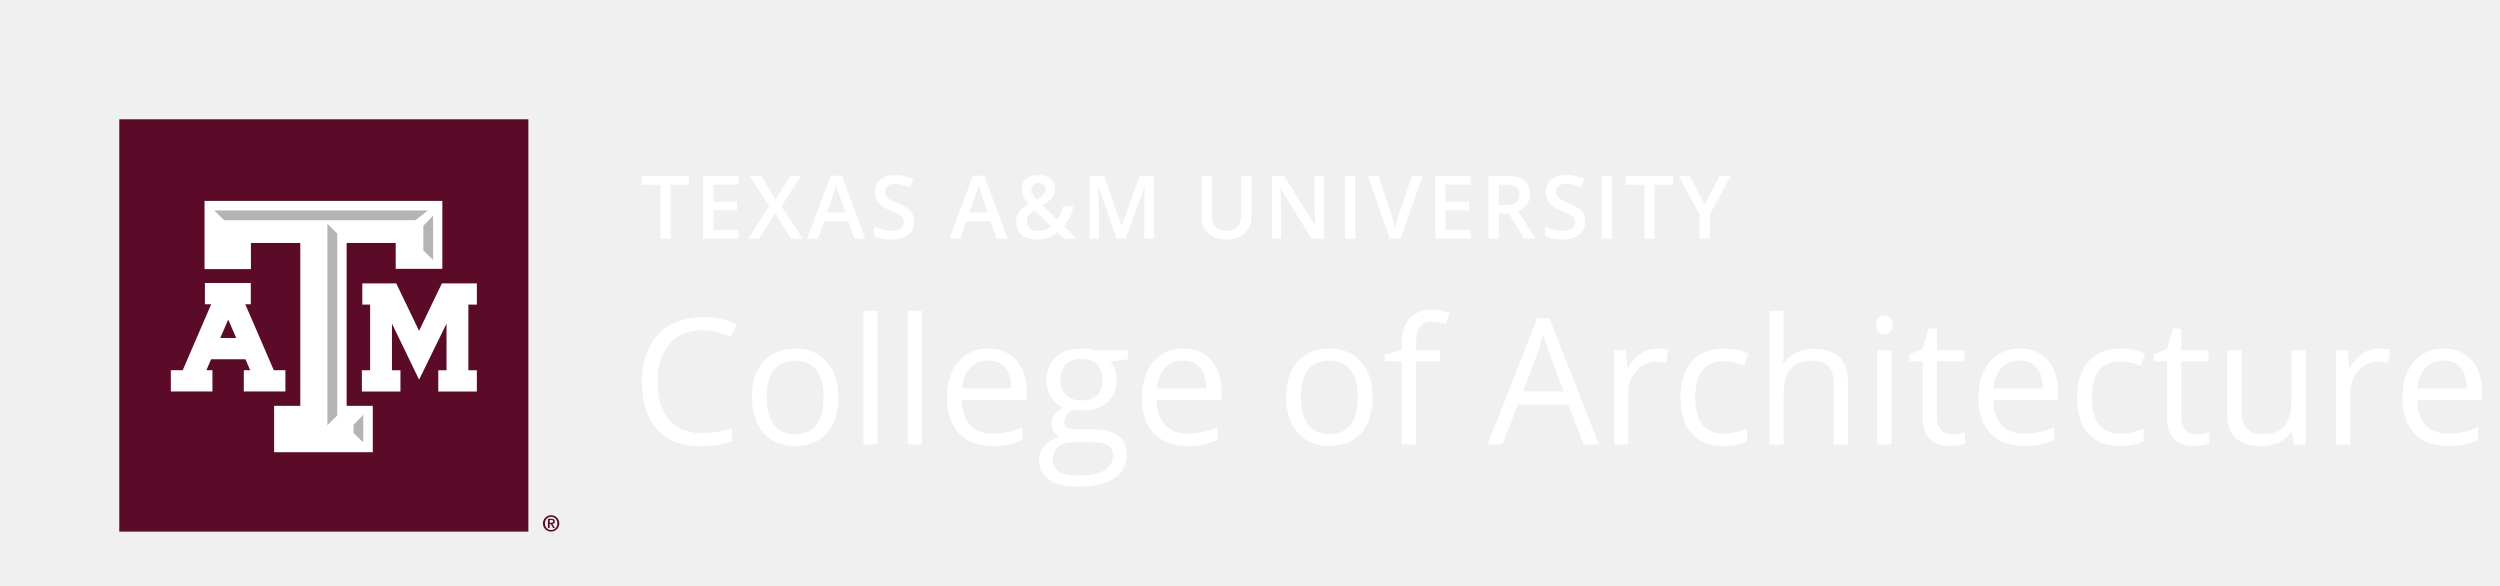
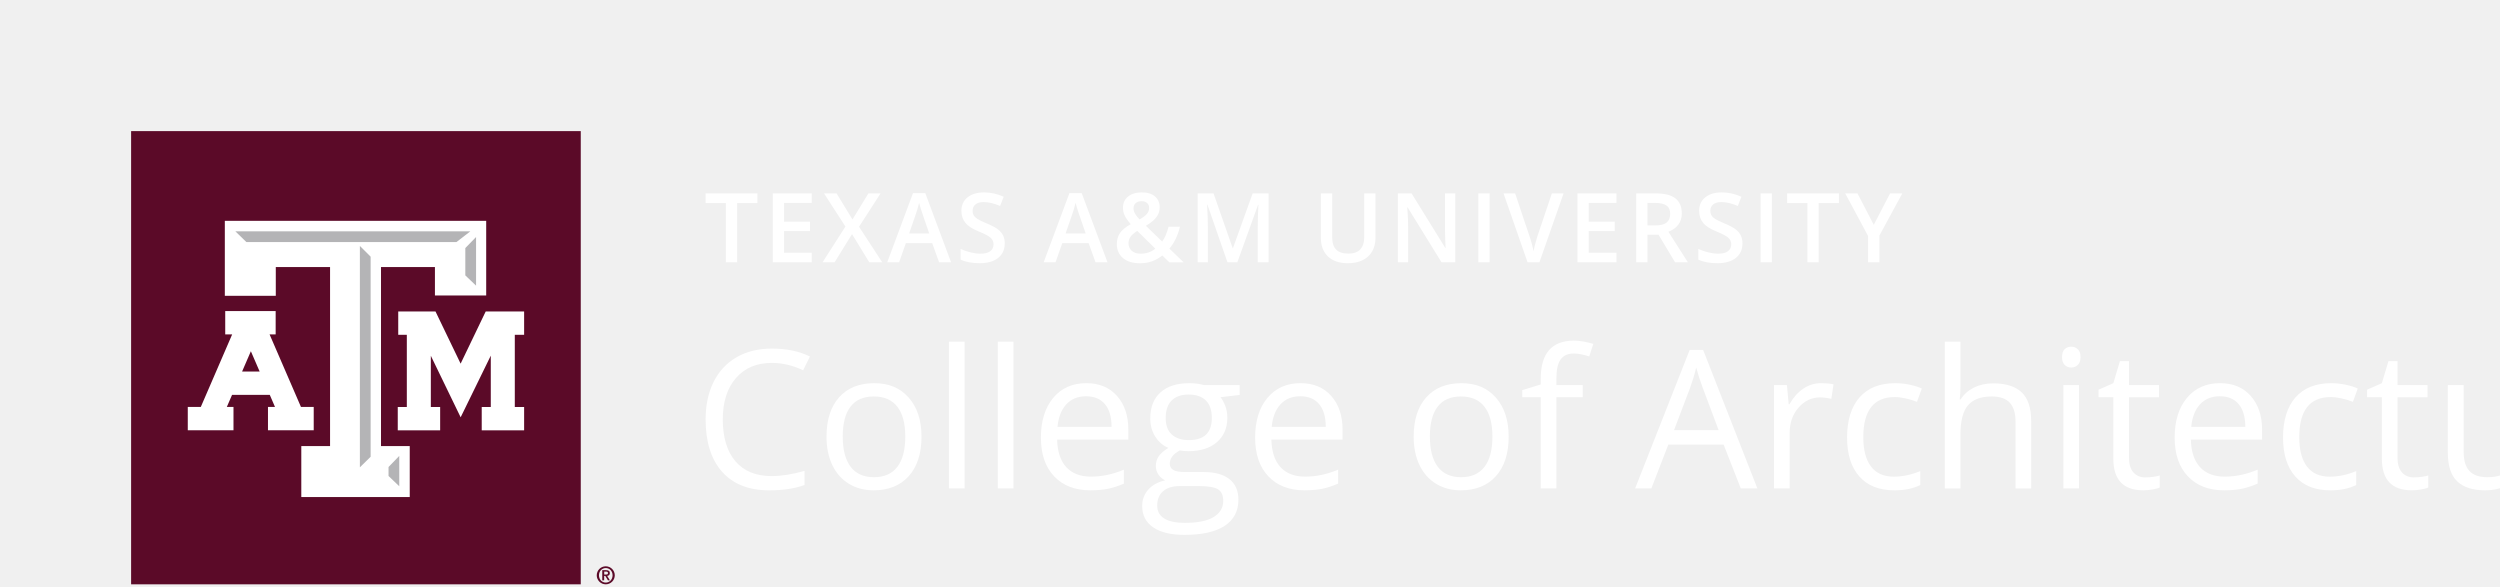
- <svg xmlns="http://www.w3.org/2000/svg" version="1.1" viewBox="0 0 1280 300" preserveAspectRatio="xMidYMid meet">
+ <svg xmlns="http://www.w3.org/2000/svg" version="1.1" viewBox="0 0 1493 350" preserveAspectRatio="xMidYMid meet">
  <defs>
    <style>
      .cls-1{fill:none;}
      .cls-2{fill:#5b0a28;}   /* 深栗色 */
      .cls-3{fill:#ffffff;}   /* 白 */
      .cls-4{fill:#b4b4b6;}   /* 灰 */
      .cls-5{clip-path:url(#clip);}
    </style>
    <clipPath id="clip">
-       <rect class="cls-1" width="1280" height="300" />
+       <rect class="cls-1" width="1493" height="350" />
    </clipPath>
  </defs>
-   <g transform="scale(1.17)">
+   <g transform="scale(1.5)">
    <rect class="cls-2" x="52.2" y="52.2" width="179.02" height="180.44" />
    <polygon class="cls-3" points="207.44 124.01 194.15 124.01 193.38 124.01 193.04 124.7 183.39 144.78 173.72 124.7 173.39 124.01 172.62 124.01 159.77 124.01 158.55 124.01 158.55 125.23 158.55 132.08 158.55 133.3 159.77 133.3 161.97 133.3 161.97 162.04 159.59 162.04 158.36 162.04 158.36 163.26 158.36 170.11 158.36 171.33 159.59 171.33 174.02 171.33 175.24 171.33 175.24 170.11 175.24 163.26 175.24 162.04 174.02 162.04 171.53 162.04 171.53 141.64 182.3 163.87 183.4 166.13 184.51 163.87 195.4 141.59 195.4 162.04 193.02 162.04 191.79 162.04 191.79 163.26 191.79 170.11 191.79 171.33 193.02 171.33 207.44 171.33 208.67 171.33 208.67 170.11 208.67 163.26 208.67 162.04 207.44 162.04 204.96 162.04 204.96 133.3 207.44 133.3 208.67 133.3 208.67 132.08 208.67 125.23 208.67 124.01 207.44 124.01" />
    <path class="cls-3" d="M123.65,162.01h-3.83l-12.49-28.87h2.42v-9.3h-20.08v9.3h2.76l-12.48,28.87h-5.19v9.3h18.2v-9.3h-2.65l2.08-4.8h15.02l2.07,4.8h-2.79v9.3h18.21v-9.3h-1.23ZM103.37,147.91h-6.98l3.49-8.07,3.49,8.07Z" />
    <polygon class="cls-3" points="192.17 87.92 90.92 87.92 89.51 87.92 89.51 89.32 89.51 116.37 89.51 117.77 90.92 117.77 108.4 117.77 109.8 117.77 109.8 116.37 109.8 106.32 131.41 106.32 131.41 177.6 121.35 177.6 119.96 177.6 119.96 179.01 119.96 196.5 119.96 197.89 121.35 197.89 161.73 197.89 163.13 197.89 163.13 196.5 163.13 179.01 163.13 177.6 161.73 177.6 151.69 177.6 151.69 106.32 173.16 106.32 173.16 116.24 173.16 117.64 174.57 117.64 192.17 117.64 193.57 117.64 193.57 116.24 193.57 89.32 193.57 87.92 192.17 87.92" />
    <polygon class="cls-4" points="154.69 185.93 158.96 181.52 158.96 193.6 154.69 189.51 154.69 185.93" />
    <polygon class="cls-4" points="147.56 181.85 143.28 186.06 143.28 97.92 147.56 102.19 147.56 181.85" />
    <polygon class="cls-4" points="98.09 96.37 93.69 92.09 187.27 92.09 181.73 96.37 98.09 96.37" />
    <polygon class="cls-4" points="189.54 113.73 185.26 109.64 185.26 98.76 189.54 94.36 189.54 113.73" />
    <g class="cls-5">
      <path class="cls-2" d="M237.58,229.05c0-1.98,1.61-3.59,3.59-3.59s3.59,1.61,3.59,3.59-1.61,3.59-3.59,3.59-3.59-1.61-3.59-3.59M243.89,229.05c0-1.68-1.21-2.89-2.71-2.89s-2.71,1.21-2.71,2.89,1.21,2.89,2.71,2.89,2.71-1.21,2.71-2.89M239.79,227h1.51c.97,0,1.5.34,1.5,1.19,0,.7-.4,1.03-1.06,1.09l1.09,1.78h-.78l-1.05-1.75h-.46v1.75h-.76v-4.06ZM240.55,228.74h.67c.45,0,.84-.06.84-.61,0-.48-.44-.56-.82-.56h-.68v1.16Z" />
      <polygon class="cls-3" points="293.48 104.42 288.99 104.42 288.99 80.84 280.92 80.84 280.92 76.99 301.54 76.99 301.54 80.84 293.48 80.84 293.48 104.42" />
      <polygon class="cls-3" points="323.18 104.42 307.67 104.42 307.67 76.99 323.18 76.99 323.18 80.78 312.15 80.78 312.15 88.25 322.49 88.25 322.49 92 312.15 92 312.15 100.62 323.18 100.62 323.18 104.42" />
      <polygon class="cls-3" points="351.24 104.42 346.08 104.42 339.22 93.2 332.29 104.42 327.49 104.42 336.59 90.2 328.07 76.99 333.06 76.99 339.4 87.37 345.75 76.99 350.58 76.99 342.01 90.27 351.24 104.42" />
      <path class="cls-3" d="M373.88,104.42l-2.74-7.62h-10.49l-2.68,7.62h-4.73l10.26-27.54h4.88l10.27,27.54h-4.77ZM369.95,92.94l-2.57-7.47c-.19-.5-.45-1.29-.78-2.36-.33-1.08-.56-1.86-.68-2.36-.34,1.54-.83,3.22-1.48,5.04l-2.48,7.15h7.99Z" />
      <path class="cls-3" d="M400.01,96.97c0,2.44-.88,4.35-2.65,5.74-1.76,1.39-4.2,2.08-7.3,2.08s-5.64-.48-7.62-1.45v-4.24c1.25.59,2.58,1.05,3.99,1.39,1.41.34,2.72.51,3.93.51,1.78,0,3.08-.34,3.93-1.01.85-.68,1.27-1.58,1.27-2.72,0-1.02-.39-1.9-1.16-2.61-.78-.71-2.38-1.56-4.8-2.53-2.5-1.01-4.26-2.17-5.29-3.47-1.02-1.3-1.54-2.87-1.54-4.69,0-2.29.81-4.09,2.44-5.4,1.63-1.31,3.81-1.97,6.55-1.97s5.24.57,7.84,1.73l-1.42,3.66c-2.44-1.02-4.62-1.54-6.53-1.54-1.45,0-2.55.31-3.3.95-.75.63-1.12,1.46-1.12,2.51,0,.71.15,1.32.45,1.83.3.51.79.99,1.48,1.44.69.45,1.92,1.04,3.71,1.78,2.01.84,3.49,1.62,4.43,2.35.94.72,1.63,1.54,2.07,2.46.44.91.66,1.99.66,3.23" />
      <path class="cls-3" d="M436.16,104.42l-2.74-7.62h-10.49l-2.68,7.62h-4.73l10.26-27.54h4.88l10.27,27.54h-4.77ZM432.24,92.94l-2.57-7.47c-.19-.5-.45-1.29-.78-2.36-.33-1.08-.56-1.86-.68-2.36-.34,1.54-.83,3.22-1.48,5.04l-2.48,7.15h7.99Z" />
      <path class="cls-3" d="M444.64,97.16c0-1.64.4-3.07,1.2-4.29.8-1.22,2.24-2.43,4.33-3.63-1.19-1.39-2-2.56-2.43-3.52-.43-.96-.65-1.95-.65-2.97,0-1.9.68-3.4,2.04-4.5,1.36-1.1,3.18-1.65,5.47-1.65s3.96.53,5.22,1.6c1.26,1.07,1.89,2.51,1.89,4.33,0,1.43-.42,2.72-1.27,3.88-.84,1.16-2.25,2.33-4.23,3.49l6.49,6.27c1.01-1.34,1.86-3.3,2.54-5.89h4.54c-.87,3.55-2.28,6.45-4.2,8.69l5.65,5.46h-5.68l-2.8-2.72c-1.28,1.03-2.64,1.8-4.08,2.32-1.45.52-3.04.78-4.79.78-2.88,0-5.14-.68-6.77-2.05s-2.46-3.23-2.46-5.59M454.1,101.01c2.29,0,4.24-.67,5.87-2.01l-7.18-7.07c-1.33.85-2.24,1.65-2.74,2.4-.5.74-.75,1.59-.75,2.54,0,1.22.43,2.22,1.3,2.99.87.77,2.04,1.15,3.5,1.15M451.3,82.9c0,.79.21,1.53.63,2.23.42.7,1.01,1.45,1.76,2.23,1.41-.8,2.4-1.55,2.97-2.24.57-.69.85-1.47.85-2.34,0-.81-.27-1.46-.82-1.95-.54-.49-1.27-.73-2.17-.73-.99,0-1.77.26-2.35.76-.59.51-.88,1.18-.88,2.04" />
      <path class="cls-3" d="M488.69,104.42l-7.96-22.91h-.15c.21,3.4.32,6.59.32,9.57v13.34h-4.07v-27.43h6.32l7.62,21.82h.11l7.84-21.82h6.34v27.43h-4.32v-13.56c0-1.36.04-3.14.1-5.33.07-2.19.13-3.51.18-3.98h-.15l-8.24,22.87h-3.96Z" />
      <path class="cls-3" d="M547.62,76.99v17.75c0,2.03-.43,3.8-1.3,5.32-.87,1.52-2.13,2.69-3.77,3.51-1.65.82-3.61,1.23-5.9,1.23-3.4,0-6.05-.9-7.94-2.7-1.89-1.8-2.83-4.28-2.83-7.43v-17.67h4.5v17.35c0,2.26.52,3.94,1.58,5.01,1.05,1.07,2.66,1.61,4.84,1.61,4.23,0,6.34-2.22,6.34-6.66v-17.32h4.48Z" />
      <path class="cls-3" d="M579.41,104.42h-5.5l-13.49-21.86h-.15l.09,1.22c.18,2.33.26,4.45.26,6.38v14.26h-4.07v-27.43h5.44l13.45,21.75h.11c-.02-.29-.07-1.34-.15-3.14-.07-1.81-.11-3.22-.11-4.23v-14.37h4.11v27.43Z" />
      <rect class="cls-3" x="588.58" y="76.99" width="4.48" height="27.43" />
      <path class="cls-3" d="M617.86,76.99h4.65l-9.61,27.43h-4.73l-9.57-27.43h4.62l5.72,17.05c.3.81.62,1.86.96,3.14.34,1.28.56,2.24.66,2.86.16-.95.41-2.05.75-3.3.34-1.25.61-2.18.82-2.78l5.72-16.98Z" />
      <polygon class="cls-3" points="643.57 104.42 628.05 104.42 628.05 76.99 643.57 76.99 643.57 80.78 632.53 80.78 632.53 88.25 642.87 88.25 642.87 92 632.53 92 632.53 100.62 643.57 100.62 643.57 104.42" />
      <path class="cls-3" d="M655.9,93.46v10.96h-4.48v-27.43h7.75c3.54,0,6.16.66,7.86,1.99,1.7,1.32,2.55,3.33,2.55,6,0,3.42-1.78,5.85-5.33,7.3l7.75,12.14h-5.1l-6.57-10.96h-4.43ZM655.9,89.75h3.11c2.09,0,3.6-.39,4.54-1.16.94-.78,1.41-1.93,1.41-3.45s-.51-2.67-1.52-3.34c-1.01-.68-2.54-1.01-4.58-1.01h-2.96v8.97Z" />
      <path class="cls-3" d="M693.72,96.97c0,2.44-.88,4.35-2.65,5.74-1.76,1.39-4.2,2.08-7.3,2.08s-5.64-.48-7.62-1.45v-4.24c1.25.59,2.58,1.05,3.99,1.39,1.41.34,2.72.51,3.93.51,1.78,0,3.08-.34,3.93-1.01.85-.68,1.27-1.58,1.27-2.72,0-1.02-.39-1.9-1.16-2.61-.78-.71-2.38-1.56-4.8-2.53-2.5-1.01-4.27-2.17-5.29-3.47-1.02-1.3-1.54-2.87-1.54-4.69,0-2.29.81-4.09,2.44-5.4,1.63-1.31,3.81-1.97,6.55-1.97s5.24.57,7.84,1.73l-1.42,3.66c-2.44-1.02-4.62-1.54-6.53-1.54-1.45,0-2.55.31-3.3.95-.75.63-1.12,1.46-1.12,2.51,0,.71.15,1.32.45,1.83.3.51.79.99,1.48,1.44.69.45,1.92,1.04,3.71,1.78,2.01.84,3.49,1.62,4.43,2.35.94.72,1.63,1.54,2.07,2.46.44.91.66,1.99.66,3.23" />
      <rect class="cls-3" x="700.95" y="76.99" width="4.48" height="27.43" />
      <polygon class="cls-3" points="724.07 104.42 719.59 104.42 719.59 80.84 711.52 80.84 711.52 76.99 732.14 76.99 732.14 80.84 724.07 80.84 724.07 104.42" />
      <polygon class="cls-3" points="746.01 89.51 752.51 76.99 757.38 76.99 748.25 93.79 748.25 104.42 743.74 104.42 743.74 93.94 734.64 76.99 739.52 76.99 746.01 89.51" />
      <path class="cls-3" d="M307.29,144.48c-6.03,0-10.8,2.01-14.29,6.03-3.49,4.02-5.24,9.52-5.24,16.51s1.68,12.74,5.05,16.65c3.37,3.92,8.17,5.88,14.4,5.88,3.83,0,8.2-.69,13.11-2.07v5.6c-3.81,1.43-8.5,2.14-14.08,2.14-8.09,0-14.33-2.45-18.72-7.36-4.39-4.91-6.59-11.88-6.59-20.92,0-5.66,1.06-10.61,3.17-14.87,2.12-4.26,5.17-7.54,9.16-9.84,3.99-2.3,8.69-3.45,14.1-3.45,5.76,0,10.79,1.05,15.1,3.15l-2.7,5.48c-4.15-1.95-8.31-2.93-12.47-2.93" />
      <path class="cls-3" d="M366.88,173.84c0,6.71-1.69,11.95-5.07,15.72-3.38,3.77-8.05,5.65-14.01,5.65-3.68,0-6.95-.86-9.8-2.59-2.86-1.73-5.06-4.21-6.61-7.43-1.55-3.23-2.33-7.01-2.33-11.34,0-6.71,1.68-11.94,5.03-15.68,3.35-3.74,8.01-5.61,13.97-5.61s10.33,1.92,13.73,5.75c3.39,3.83,5.09,9.01,5.09,15.55M335.53,173.84c0,5.26,1.05,9.26,3.15,12.02,2.1,2.75,5.19,4.13,9.28,4.13s7.18-1.37,9.29-4.11c2.11-2.74,3.17-6.75,3.17-12.04s-1.06-9.21-3.17-11.92c-2.12-2.72-5.24-4.07-9.37-4.07s-7.16,1.34-9.24,4.02c-2.08,2.68-3.12,6.67-3.12,11.98" />
      <rect class="cls-3" x="377.81" y="136.03" width="6.23" height="58.43" />
      <rect class="cls-3" x="397.26" y="136.03" width="6.23" height="58.43" />
      <path class="cls-3" d="M434.1,195.21c-6.08,0-10.88-1.85-14.4-5.56-3.52-3.71-5.28-8.85-5.28-15.43s1.63-11.9,4.9-15.81c3.27-3.91,7.65-5.86,13.16-5.86,5.16,0,9.24,1.7,12.24,5.09,3.01,3.39,4.51,7.87,4.51,13.43v3.94h-28.35c.12,4.83,1.34,8.5,3.66,11,2.32,2.5,5.58,3.75,9.78,3.75,4.43,0,8.81-.93,13.14-2.78v5.56c-2.2.95-4.29,1.63-6.25,2.05-1.97.41-4.34.62-7.12.62M432.41,157.77c-3.31,0-5.94,1.08-7.9,3.23-1.97,2.15-3.12,5.13-3.48,8.94h21.52c0-3.93-.88-6.94-2.63-9.03-1.75-2.09-4.26-3.14-7.51-3.14" />
      <path class="cls-3" d="M493.55,153.3v3.94l-7.62.9c.7.88,1.33,2.02,1.88,3.44.55,1.41.83,3.01.83,4.79,0,4.03-1.38,7.25-4.13,9.65s-6.54,3.61-11.34,3.61c-1.23,0-2.38-.1-3.45-.3-2.65,1.4-3.98,3.17-3.98,5.29,0,1.13.46,1.96,1.39,2.5.93.54,2.52.81,4.77.81h7.29c4.46,0,7.88.94,10.27,2.82s3.59,4.61,3.59,8.19c0,4.56-1.83,8.03-5.48,10.42-3.66,2.39-8.99,3.59-16,3.59-5.38,0-9.53-1-12.45-3-2.92-2-4.38-4.83-4.38-8.49,0-2.5.8-4.67,2.4-6.5,1.6-1.83,3.85-3.07,6.76-3.72-1.05-.48-1.93-1.21-2.65-2.22-.71-1-1.07-2.17-1.07-3.49,0-1.5.4-2.82,1.2-3.94.8-1.13,2.07-2.22,3.79-3.27-2.13-.88-3.86-2.37-5.2-4.47-1.34-2.1-2.01-4.51-2.01-7.21,0-4.5,1.35-7.98,4.06-10.42,2.7-2.44,6.53-3.66,11.49-3.66,2.15,0,4.09.25,5.82.75h14.23ZM460.73,201.37c0,2.23.94,3.92,2.82,5.07,1.88,1.15,4.57,1.73,8.07,1.73,5.23,0,9.11-.78,11.62-2.35,2.52-1.56,3.77-3.69,3.77-6.36,0-2.23-.69-3.77-2.07-4.64-1.38-.86-3.97-1.3-7.77-1.3h-7.47c-2.83,0-5.03.68-6.61,2.03-1.58,1.35-2.37,3.29-2.37,5.82M464.11,166.48c0,2.88.81,5.06,2.44,6.53,1.63,1.48,3.89,2.21,6.8,2.21,6.08,0,9.12-2.95,9.12-8.86s-3.08-9.28-9.24-9.28c-2.93,0-5.18.79-6.76,2.37-1.58,1.58-2.37,3.92-2.37,7.02" />
      <path class="cls-3" d="M519.38,195.21c-6.08,0-10.88-1.85-14.4-5.56s-5.27-8.85-5.27-15.43,1.63-11.9,4.9-15.81c3.27-3.91,7.65-5.86,13.16-5.86,5.16,0,9.24,1.7,12.24,5.09,3,3.39,4.51,7.87,4.51,13.43v3.94h-28.35c.12,4.83,1.35,8.5,3.66,11,2.32,2.5,5.58,3.75,9.78,3.75,4.43,0,8.81-.93,13.14-2.78v5.56c-2.2.95-4.29,1.63-6.25,2.05-1.97.41-4.34.62-7.12.62M517.69,157.77c-3.31,0-5.94,1.08-7.91,3.23-1.96,2.15-3.12,5.13-3.47,8.94h21.52c0-3.93-.88-6.94-2.63-9.03-1.75-2.09-4.26-3.14-7.51-3.14" />
      <path class="cls-3" d="M600.65,173.84c0,6.71-1.69,11.95-5.07,15.72-3.38,3.77-8.05,5.65-14.01,5.65-3.68,0-6.95-.86-9.8-2.59-2.85-1.73-5.06-4.21-6.61-7.43-1.55-3.23-2.33-7.01-2.33-11.34,0-6.71,1.68-11.94,5.03-15.68,3.35-3.74,8.01-5.61,13.97-5.61s10.33,1.92,13.73,5.75c3.39,3.83,5.09,9.01,5.09,15.55M569.29,173.84c0,5.26,1.05,9.26,3.15,12.02,2.1,2.75,5.2,4.13,9.28,4.13s7.18-1.37,9.29-4.11c2.11-2.74,3.17-6.75,3.17-12.04s-1.06-9.21-3.17-11.92c-2.12-2.72-5.24-4.07-9.37-4.07s-7.16,1.34-9.24,4.02c-2.08,2.68-3.12,6.67-3.12,11.98" />
      <path class="cls-3" d="M630.13,158.14h-10.48v36.31h-6.23v-36.31h-7.36v-2.82l7.36-2.25v-2.29c0-10.12,4.42-15.17,13.26-15.17,2.18,0,4.73.44,7.66,1.31l-1.61,4.99c-2.41-.78-4.46-1.16-6.16-1.16-2.35,0-4.09.78-5.22,2.35-1.13,1.56-1.69,4.07-1.69,7.53v2.67h10.48v4.84Z" />
      <path class="cls-3" d="M693.06,194.46l-6.83-17.46h-22.01l-6.76,17.46h-6.46l21.71-55.13h5.37l21.59,55.13h-6.61ZM684.24,171.25l-6.38-17.01c-.83-2.15-1.68-4.79-2.55-7.92-.55,2.4-1.34,5.04-2.36,7.92l-6.46,17.01h17.76Z" />
      <path class="cls-3" d="M725.06,152.55c1.83,0,3.47.15,4.92.45l-.86,5.78c-1.7-.38-3.21-.56-4.51-.56-3.33,0-6.18,1.35-8.54,4.06-2.37,2.7-3.55,6.07-3.55,10.1v22.08h-6.23v-41.16h5.14l.71,7.62h.3c1.53-2.68,3.37-4.74,5.52-6.19,2.15-1.45,4.52-2.18,7.1-2.18" />
      <path class="cls-3" d="M754.12,195.21c-5.96,0-10.57-1.83-13.84-5.5-3.27-3.67-4.9-8.85-4.9-15.56s1.66-12.2,4.98-15.96c3.32-3.75,8.04-5.63,14.18-5.63,1.98,0,3.96.21,5.93.64,1.98.43,3.53.93,4.66,1.5l-1.92,5.29c-1.38-.55-2.88-1.01-4.51-1.37-1.63-.36-3.07-.54-4.32-.54-8.36,0-12.54,5.33-12.54,16,0,5.06,1.02,8.94,3.06,11.64,2.04,2.7,5.06,4.06,9.07,4.06,3.43,0,6.95-.74,10.55-2.22v5.52c-2.75,1.43-6.22,2.14-10.4,2.14" />
      <path class="cls-3" d="M802.45,194.46v-26.62c0-3.35-.77-5.86-2.29-7.51-1.53-1.65-3.92-2.48-7.17-2.48-4.33,0-7.49,1.18-9.48,3.53-1.99,2.35-2.99,6.21-2.99,11.57v21.52h-6.23v-58.43h6.23v17.69c0,2.13-.1,3.89-.3,5.29h.38c1.23-1.98,2.97-3.54,5.24-4.68,2.26-1.14,4.85-1.71,7.75-1.71,5.03,0,8.81,1.2,11.32,3.59,2.52,2.39,3.77,6.19,3.77,11.4v26.85h-6.23Z" />
      <path class="cls-3" d="M820.97,142.15c0-1.43.35-2.47,1.05-3.13.7-.66,1.58-.99,2.63-.99s1.86.34,2.59,1.01c.73.68,1.09,1.71,1.09,3.12s-.36,2.45-1.09,3.14c-.73.69-1.59,1.03-2.59,1.03-1.05,0-1.93-.34-2.63-1.03-.7-.69-1.05-1.73-1.05-3.14M827.73,194.46h-6.23v-41.16h6.23v41.16Z" />
      <path class="cls-3" d="M854.24,190.06c1.1,0,2.17-.08,3.19-.24,1.03-.16,1.84-.33,2.44-.51v4.77c-.68.33-1.67.59-2.99.81-1.31.21-2.5.32-3.55.32-7.96,0-11.94-4.19-11.94-12.58v-24.48h-5.9v-3l5.9-2.59,2.63-8.79h3.61v9.54h11.94v4.85h-11.94v24.22c0,2.48.59,4.38,1.76,5.71,1.18,1.33,2.79,1.99,4.84,1.99" />
      <path class="cls-3" d="M885.48,195.21c-6.08,0-10.88-1.85-14.4-5.56-3.52-3.71-5.28-8.85-5.28-15.43s1.63-11.9,4.9-15.81c3.27-3.91,7.65-5.86,13.16-5.86,5.16,0,9.24,1.7,12.24,5.09,3.01,3.39,4.51,7.87,4.51,13.43v3.94h-28.35c.12,4.83,1.35,8.5,3.66,11,2.31,2.5,5.58,3.75,9.78,3.75,4.43,0,8.81-.93,13.14-2.78v5.56c-2.2.95-4.29,1.63-6.25,2.05-1.97.41-4.34.62-7.12.62M883.79,157.77c-3.31,0-5.94,1.08-7.91,3.23-1.97,2.15-3.12,5.13-3.47,8.94h21.52c0-3.93-.88-6.94-2.63-9.03-1.75-2.09-4.26-3.14-7.51-3.14" />
      <path class="cls-3" d="M927.69,195.21c-5.96,0-10.57-1.83-13.84-5.5-3.27-3.67-4.9-8.85-4.9-15.56s1.66-12.2,4.98-15.96c3.32-3.75,8.04-5.63,14.18-5.63,1.98,0,3.96.21,5.93.64,1.98.43,3.53.93,4.66,1.5l-1.92,5.29c-1.38-.55-2.88-1.01-4.51-1.37-1.63-.36-3.07-.54-4.32-.54-8.36,0-12.54,5.33-12.54,16,0,5.06,1.02,8.94,3.06,11.64,2.04,2.7,5.06,4.06,9.07,4.06,3.43,0,6.95-.74,10.55-2.22v5.52c-2.75,1.43-6.22,2.14-10.4,2.14" />
      <path class="cls-3" d="M961.15,190.06c1.1,0,2.17-.08,3.19-.24,1.03-.16,1.84-.33,2.44-.51v4.77c-.68.33-1.67.59-2.99.81-1.31.21-2.5.32-3.55.32-7.96,0-11.94-4.19-11.94-12.58v-24.48h-5.9v-3l5.9-2.59,2.63-8.79h3.61v9.54h11.94v4.85h-11.94v24.22c0,2.48.59,4.38,1.76,5.71,1.18,1.33,2.79,1.99,4.84,1.99" />
      <path class="cls-3" d="M980.87,153.3v26.7c0,3.36.76,5.86,2.29,7.51,1.53,1.65,3.92,2.48,7.17,2.48,4.31,0,7.45-1.18,9.44-3.53,1.99-2.35,2.99-6.2,2.99-11.53v-21.63h6.23v41.16h-5.14l-.9-5.52h-.34c-1.28,2.03-3.05,3.58-5.31,4.66-2.27,1.08-4.85,1.62-7.75,1.62-5.01,0-8.76-1.19-11.25-3.57-2.49-2.38-3.74-6.18-3.74-11.42v-26.93h6.31Z" />
      <path class="cls-3" d="M1040.99,152.55c1.83,0,3.47.15,4.92.45l-.86,5.78c-1.7-.38-3.2-.56-4.51-.56-3.33,0-6.18,1.35-8.54,4.06-2.37,2.7-3.55,6.07-3.55,10.1v22.08h-6.23v-41.16h5.14l.71,7.62h.3c1.53-2.68,3.37-4.74,5.52-6.19,2.15-1.45,4.52-2.18,7.1-2.18" />
      <path class="cls-3" d="M1070.99,195.21c-6.08,0-10.88-1.85-14.4-5.56s-5.28-8.85-5.28-15.43,1.63-11.9,4.9-15.81c3.27-3.91,7.65-5.86,13.16-5.86,5.16,0,9.24,1.7,12.24,5.09,3.01,3.39,4.51,7.87,4.51,13.43v3.94h-28.35c.12,4.83,1.34,8.5,3.66,11,2.31,2.5,5.58,3.75,9.78,3.75,4.43,0,8.81-.93,13.14-2.78v5.56c-2.2.95-4.29,1.63-6.25,2.05-1.97.41-4.34.62-7.12.62M1069.3,157.77c-3.31,0-5.94,1.08-7.91,3.23-1.97,2.15-3.12,5.13-3.47,8.94h21.52c0-3.93-.88-6.94-2.63-9.03-1.75-2.09-4.26-3.14-7.51-3.14" />
    </g>
  </g>
</svg>
